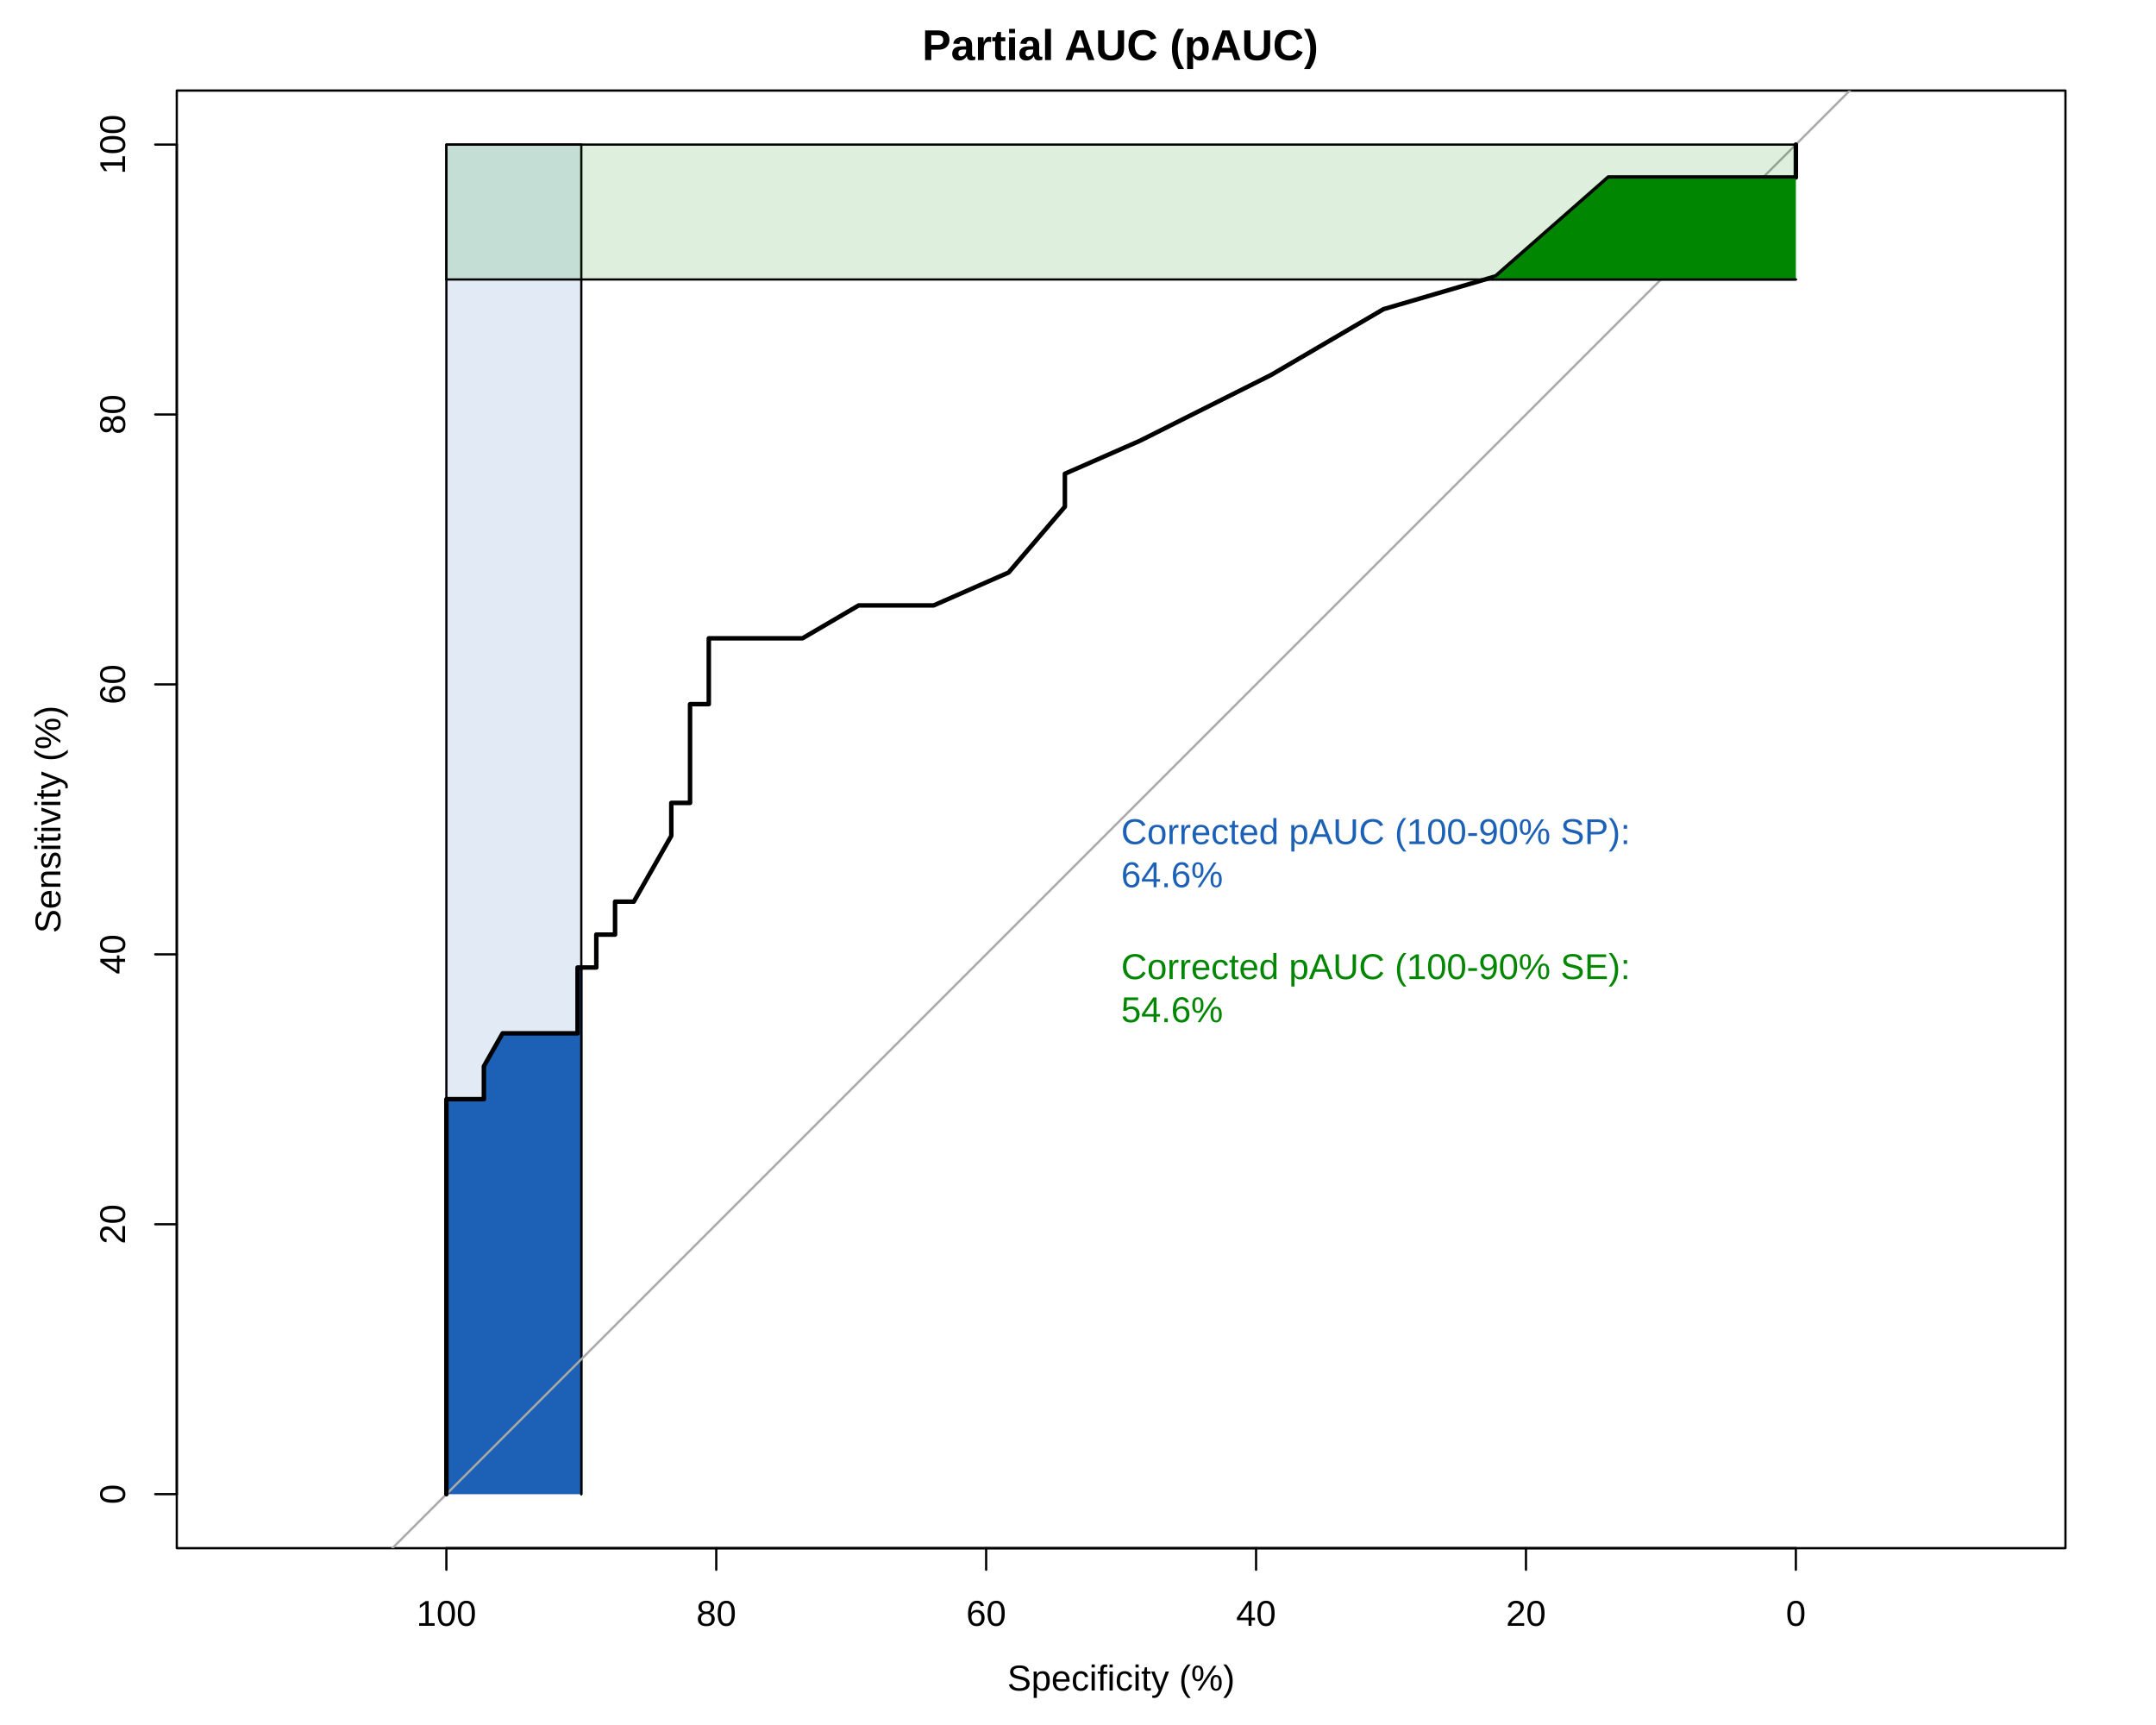
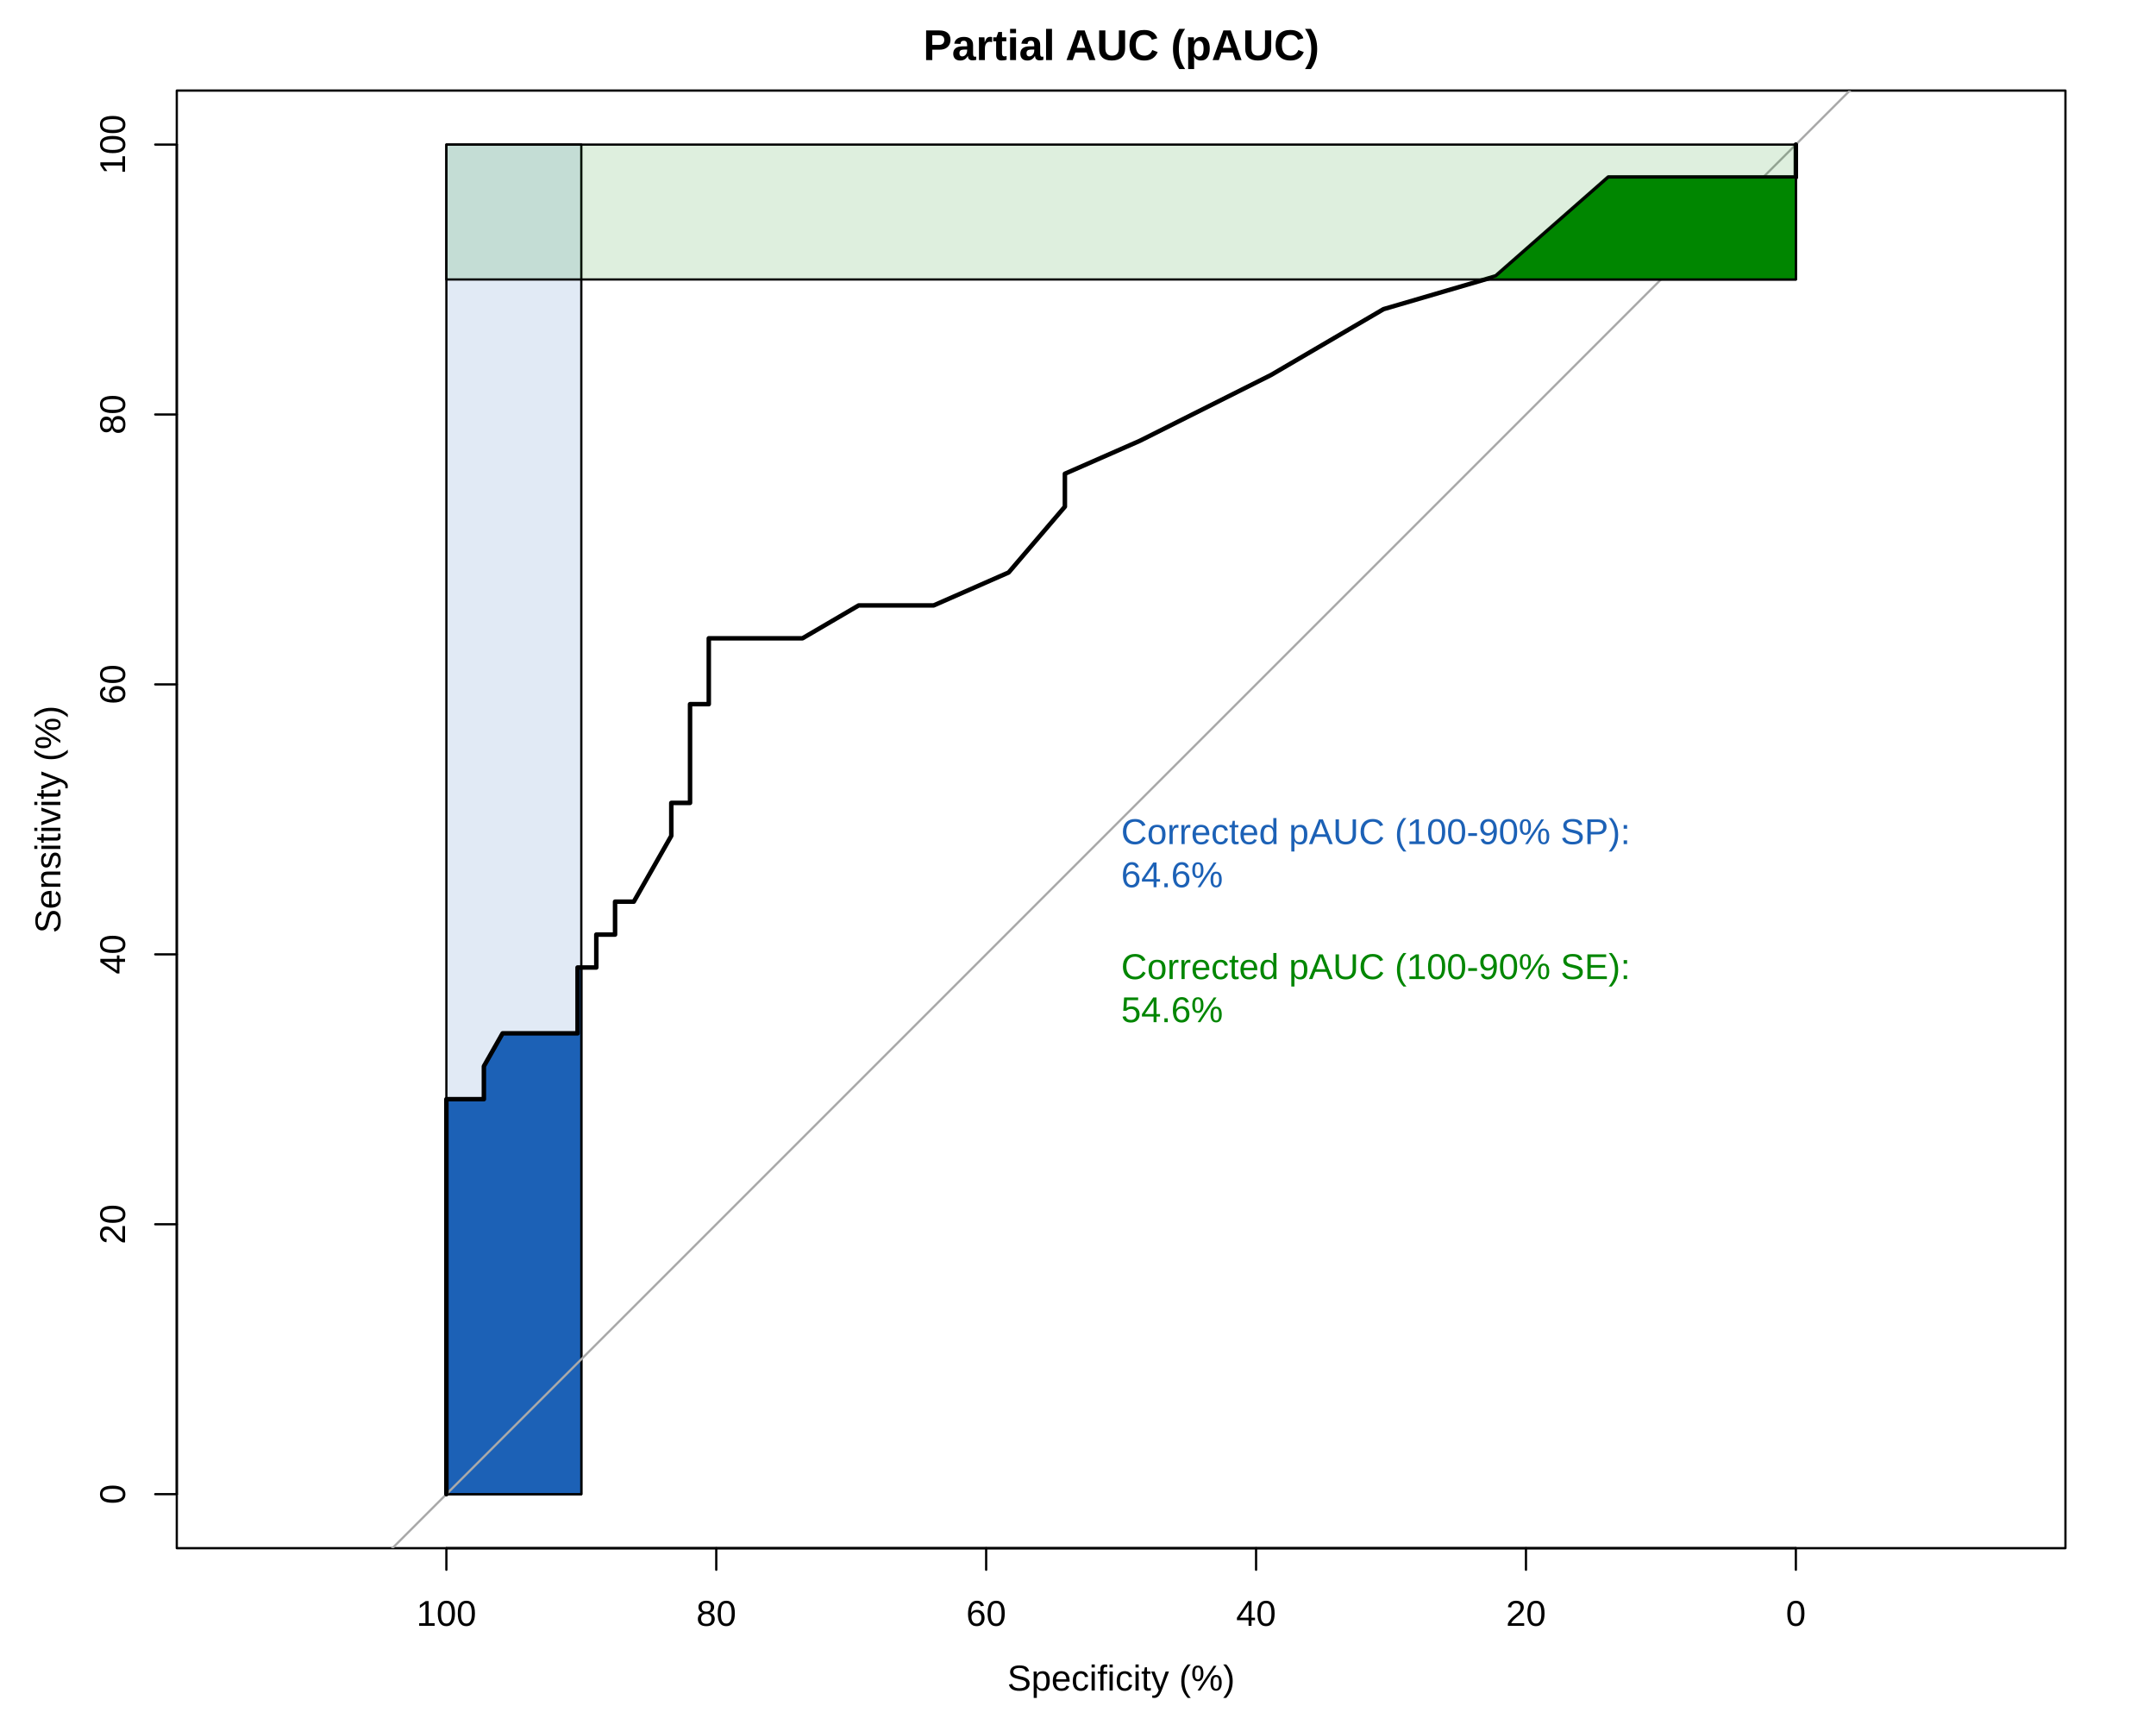
<svg xmlns="http://www.w3.org/2000/svg" viewBox="0 0 720.00 576.00">
  <defs>
    <style type="text/css">
-     line, polyline, path, rect, circle {
+     line, polyline, polygon, path, rect, circle {
      fill: none;
      stroke: #000000;
      stroke-linecap: round;
      stroke-linejoin: round;
      stroke-miterlimit: 10.00;
    }
  </style>
  </defs>
  <rect width="100%" height="100%" style="stroke: none; fill: #FFFFFF;" />
-   <text x="307.97" y="20.07" style="font-size: 14.40px; font-weight: bold; font-family: Liberation Sans;" textLength="132.86px" lengthAdjust="spacingAndGlyphs">Partial AUC (pAUC)</text>
-   <text x="336.39" y="564.48" style="font-size: 12.00px; font-family: Liberation Sans;" textLength="76.01px" lengthAdjust="spacingAndGlyphs">Specificity (%)</text>
-   <text transform="translate(20.16,311.61) rotate(-90)" style="font-size: 12.00px; font-family: Liberation Sans;" textLength="76.01px" lengthAdjust="spacingAndGlyphs">Sensitivity (%)</text>
+   <text x="308.31" y="20.07" style="font-size: 14.40px; font-weight: bold; font-family: Liberation Sans;" textLength="132.19px" lengthAdjust="spacingAndGlyphs">Partial AUC (pAUC)</text>
+   <text x="336.39" y="564.48" style="font-size: 12.00px; font-family: Liberation Sans;" textLength="76.02px" lengthAdjust="spacingAndGlyphs">Specificity (%)</text>
+   <text transform="translate(20.16,311.61) rotate(-90)" style="font-size: 12.00px; font-family: Liberation Sans;" textLength="76.02px" lengthAdjust="spacingAndGlyphs">Sensitivity (%)</text>
  <polyline points="59.04,516.96 689.76,516.96 689.76,30.24 59.04,30.24 59.04,516.96 " style="stroke-width: 0.75;" />
  <line x1="599.73" y1="516.96" x2="149.07" y2="516.96" style="stroke-width: 0.75;" />
  <line x1="599.73" y1="516.96" x2="599.73" y2="524.16" style="stroke-width: 0.75;" />
  <line x1="509.60" y1="516.96" x2="509.60" y2="524.16" style="stroke-width: 0.75;" />
  <line x1="419.47" y1="516.96" x2="419.47" y2="524.16" style="stroke-width: 0.75;" />
  <line x1="329.33" y1="516.96" x2="329.33" y2="524.16" style="stroke-width: 0.75;" />
  <line x1="239.20" y1="516.96" x2="239.20" y2="524.16" style="stroke-width: 0.75;" />
  <line x1="149.07" y1="516.96" x2="149.07" y2="524.16" style="stroke-width: 0.75;" />
  <text x="139.06" y="542.88" style="font-size: 12.00px; font-family: Liberation Sans;" textLength="20.02px" lengthAdjust="spacingAndGlyphs">100</text>
-   <text x="232.53" y="542.88" style="font-size: 12.00px; font-family: Liberation Sans;" textLength="13.35px" lengthAdjust="spacingAndGlyphs">80</text>
-   <text x="322.66" y="542.88" style="font-size: 12.00px; font-family: Liberation Sans;" textLength="13.35px" lengthAdjust="spacingAndGlyphs">60</text>
-   <text x="412.79" y="542.88" style="font-size: 12.00px; font-family: Liberation Sans;" textLength="13.35px" lengthAdjust="spacingAndGlyphs">40</text>
-   <text x="502.93" y="542.88" style="font-size: 12.00px; font-family: Liberation Sans;" textLength="13.35px" lengthAdjust="spacingAndGlyphs">20</text>
+   <text x="232.53" y="542.88" style="font-size: 12.00px; font-family: Liberation Sans;" textLength="13.34px" lengthAdjust="spacingAndGlyphs">80</text>
+   <text x="322.66" y="542.88" style="font-size: 12.00px; font-family: Liberation Sans;" textLength="13.34px" lengthAdjust="spacingAndGlyphs">60</text>
+   <text x="412.79" y="542.88" style="font-size: 12.00px; font-family: Liberation Sans;" textLength="13.34px" lengthAdjust="spacingAndGlyphs">40</text>
+   <text x="502.93" y="542.88" style="font-size: 12.00px; font-family: Liberation Sans;" textLength="13.34px" lengthAdjust="spacingAndGlyphs">20</text>
  <text x="596.40" y="542.88" style="font-size: 12.00px; font-family: Liberation Sans;" textLength="6.67px" lengthAdjust="spacingAndGlyphs">0</text>
  <line x1="59.04" y1="498.93" x2="59.04" y2="48.27" style="stroke-width: 0.75;" />
  <line x1="59.04" y1="498.93" x2="51.84" y2="498.93" style="stroke-width: 0.75;" />
  <line x1="59.04" y1="408.80" x2="51.84" y2="408.80" style="stroke-width: 0.75;" />
  <line x1="59.04" y1="318.67" x2="51.84" y2="318.67" style="stroke-width: 0.75;" />
  <line x1="59.04" y1="228.53" x2="51.84" y2="228.53" style="stroke-width: 0.75;" />
  <line x1="59.04" y1="138.40" x2="51.84" y2="138.40" style="stroke-width: 0.75;" />
  <line x1="59.04" y1="48.27" x2="51.84" y2="48.27" style="stroke-width: 0.75;" />
  <text transform="translate(41.76,502.27) rotate(-90)" style="font-size: 12.00px; font-family: Liberation Sans;" textLength="6.67px" lengthAdjust="spacingAndGlyphs">0</text>
-   <text transform="translate(41.76,415.47) rotate(-90)" style="font-size: 12.00px; font-family: Liberation Sans;" textLength="13.35px" lengthAdjust="spacingAndGlyphs">20</text>
-   <text transform="translate(41.76,325.34) rotate(-90)" style="font-size: 12.00px; font-family: Liberation Sans;" textLength="13.35px" lengthAdjust="spacingAndGlyphs">40</text>
-   <text transform="translate(41.76,235.21) rotate(-90)" style="font-size: 12.00px; font-family: Liberation Sans;" textLength="13.35px" lengthAdjust="spacingAndGlyphs">60</text>
-   <text transform="translate(41.76,145.07) rotate(-90)" style="font-size: 12.00px; font-family: Liberation Sans;" textLength="13.35px" lengthAdjust="spacingAndGlyphs">80</text>
-   <text transform="translate(41.76,58.28) rotate(-90)" style="font-size: 12.00px; font-family: Liberation Sans;" textLength="20.02px" lengthAdjust="spacingAndGlyphs">100</text>
+   <text transform="translate(41.76,415.47) rotate(-90)" style="font-size: 12.00px; font-family: Liberation Sans;" textLength="13.34px" lengthAdjust="spacingAndGlyphs">20</text>
+   <text transform="translate(41.76,325.34) rotate(-90)" style="font-size: 12.00px; font-family: Liberation Sans;" textLength="13.34px" lengthAdjust="spacingAndGlyphs">40</text>
+   <text transform="translate(41.76,235.21) rotate(-90)" style="font-size: 12.00px; font-family: Liberation Sans;" textLength="13.34px" lengthAdjust="spacingAndGlyphs">60</text>
+   <text transform="translate(41.76,145.07) rotate(-90)" style="font-size: 12.00px; font-family: Liberation Sans;" textLength="13.34px" lengthAdjust="spacingAndGlyphs">80</text>
+   <text transform="translate(41.76,58.27) rotate(-90)" style="font-size: 12.00px; font-family: Liberation Sans;" textLength="20.02px" lengthAdjust="spacingAndGlyphs">100</text>
  <defs>
    <clipPath id="cpNTkuMDR8Njg5Ljc2fDUxNi45NnwzMC4yNA==">
      <rect x="59.04" y="30.24" width="630.72" height="486.72" />
    </clipPath>
  </defs>
-   <polyline points="194.13,498.93 194.13,48.27 149.07,48.27 149.07,498.93 " style="stroke-width: 0.75; fill: #1C61B6; fill-opacity: 0.13;" clip-path="url(#cpNTkuMDR8Njg5Ljc2fDUxNi45NnwzMC4yNA==)" />
-   <polyline points="194.13,498.93 194.13,323.06 192.88,323.06 192.88,345.05 186.62,345.05 180.36,345.05 167.84,345.05 161.59,356.04 161.59,367.03 149.07,367.03 149.07,378.02 149.07,389.01 149.07,400.01 149.07,411.00 149.07,432.98 149.07,443.97 149.07,454.97 149.07,465.96 149.07,476.95 149.07,487.94 149.07,498.93 149.07,498.93 " style="stroke-width: 0.75; fill: #1C61B6;" clip-path="url(#cpNTkuMDR8Njg5Ljc2fDUxNi45NnwzMC4yNA==)" />
+   <polygon points="194.13,498.93 194.13,48.27 149.07,48.27 149.07,498.93 " style="stroke-width: 0.75; fill: #1C61B6; fill-opacity: 0.13;" clip-path="url(#cpNTkuMDR8Njg5Ljc2fDUxNi45NnwzMC4yNA==)" />
+   <polygon points="194.13,498.93 194.13,323.06 192.88,323.06 192.88,345.05 186.62,345.05 180.36,345.05 167.84,345.05 161.59,356.04 161.59,367.03 149.07,367.03 149.07,378.02 149.07,389.01 149.07,400.01 149.07,411.00 149.07,432.98 149.07,443.97 149.07,454.97 149.07,465.96 149.07,476.95 149.07,487.94 149.07,498.93 149.07,498.93 " style="stroke-width: 0.75; fill: #1C61B6;" clip-path="url(#cpNTkuMDR8Njg5Ljc2fDUxNi45NnwzMC4yNA==)" />
  <line x1="72.00" y1="576.00" x2="648.00" y2="0.00" style="stroke-width: 0.75; stroke: #A9A9A9;" clip-path="url(#cpNTkuMDR8Njg5Ljc2fDUxNi45NnwzMC4yNA==)" />
  <polyline points="599.73,48.27 599.73,59.26 568.44,59.26 549.66,59.26 537.14,59.26 499.59,92.23 462.03,103.23 424.47,125.21 380.66,147.19 355.62,158.19 355.62,169.18 336.84,191.16 311.81,202.15 286.77,202.15 267.99,213.14 255.47,213.14 249.21,213.14 236.70,213.14 236.70,224.14 236.70,235.13 230.44,235.13 230.44,246.12 230.44,257.11 230.44,268.10 224.18,268.10 224.18,279.10 217.92,290.09 211.66,301.08 205.40,301.08 205.40,312.07 199.14,312.07 199.14,323.06 192.88,323.06 192.88,345.05 186.62,345.05 180.36,345.05 167.84,345.05 161.59,356.04 161.59,367.03 149.07,367.03 149.07,378.02 149.07,389.01 149.07,400.01 149.07,411.00 149.07,432.98 149.07,443.97 149.07,454.97 149.07,465.96 149.07,476.95 149.07,487.94 149.07,498.93 " style="stroke-width: 1.50;" clip-path="url(#cpNTkuMDR8Njg5Ljc2fDUxNi45NnwzMC4yNA==)" />
  <g clip-path="url(#cpNTkuMDR8Njg5Ljc2fDUxNi45NnwzMC4yNA==)">
-     <text x="374.40" y="281.85" style="font-size: 12.00px; fill: #1C61B6; font-family: Liberation Sans;" textLength="170.07px" lengthAdjust="spacingAndGlyphs">Corrected pAUC (100-90% SP):</text>
+     <text x="374.40" y="281.85" style="font-size: 12.00px; fill: #1C61B6; font-family: Liberation Sans;" textLength="170.05px" lengthAdjust="spacingAndGlyphs">Corrected pAUC (100-90% SP):</text>
  </g>
  <g clip-path="url(#cpNTkuMDR8Njg5Ljc2fDUxNi45NnwzMC4yNA==)">
-     <text x="374.40" y="296.25" style="font-size: 12.00px; fill: #1C61B6; font-family: Liberation Sans;" textLength="34.03px" lengthAdjust="spacingAndGlyphs">64.6%</text>
+     <text x="374.40" y="296.25" style="font-size: 12.00px; fill: #1C61B6; font-family: Liberation Sans;" textLength="34.02px" lengthAdjust="spacingAndGlyphs">64.6%</text>
  </g>
-   <polyline points="599.73,93.33 149.07,93.33 149.07,48.27 599.73,48.27 " style="stroke-width: 0.75; fill: #008600; fill-opacity: 0.13;" clip-path="url(#cpNTkuMDR8Njg5Ljc2fDUxNi45NnwzMC4yNA==)" />
-   <polyline points="599.73,93.33 495.83,93.33 499.59,92.23 537.14,59.26 549.66,59.26 568.44,59.26 599.73,59.26 599.73,48.27 599.73,48.27 " style="stroke-width: 0.75; fill: #008600;" clip-path="url(#cpNTkuMDR8Njg5Ljc2fDUxNi45NnwzMC4yNA==)" />
+   <polygon points="599.73,93.33 149.07,93.33 149.07,48.27 599.73,48.27 " style="stroke-width: 0.75; fill: #008600; fill-opacity: 0.13;" clip-path="url(#cpNTkuMDR8Njg5Ljc2fDUxNi45NnwzMC4yNA==)" />
+   <polygon points="599.73,93.33 495.83,93.33 499.59,92.23 537.14,59.26 549.66,59.26 568.44,59.26 599.73,59.26 599.73,48.27 599.73,48.27 " style="stroke-width: 0.75; fill: #008600;" clip-path="url(#cpNTkuMDR8Njg5Ljc2fDUxNi45NnwzMC4yNA==)" />
  <g clip-path="url(#cpNTkuMDR8Njg5Ljc2fDUxNi45NnwzMC4yNA==)">
-     <text x="374.40" y="326.92" style="font-size: 12.00px; fill: #008600; font-family: Liberation Sans;" textLength="170.07px" lengthAdjust="spacingAndGlyphs">Corrected pAUC (100-90% SE):</text>
+     <text x="374.40" y="326.92" style="font-size: 12.00px; fill: #008600; font-family: Liberation Sans;" textLength="170.05px" lengthAdjust="spacingAndGlyphs">Corrected pAUC (100-90% SE):</text>
  </g>
  <g clip-path="url(#cpNTkuMDR8Njg5Ljc2fDUxNi45NnwzMC4yNA==)">
-     <text x="374.40" y="341.32" style="font-size: 12.00px; fill: #008600; font-family: Liberation Sans;" textLength="34.03px" lengthAdjust="spacingAndGlyphs">54.6%</text>
+     <text x="374.40" y="341.32" style="font-size: 12.00px; fill: #008600; font-family: Liberation Sans;" textLength="34.02px" lengthAdjust="spacingAndGlyphs">54.6%</text>
  </g>
</svg>
